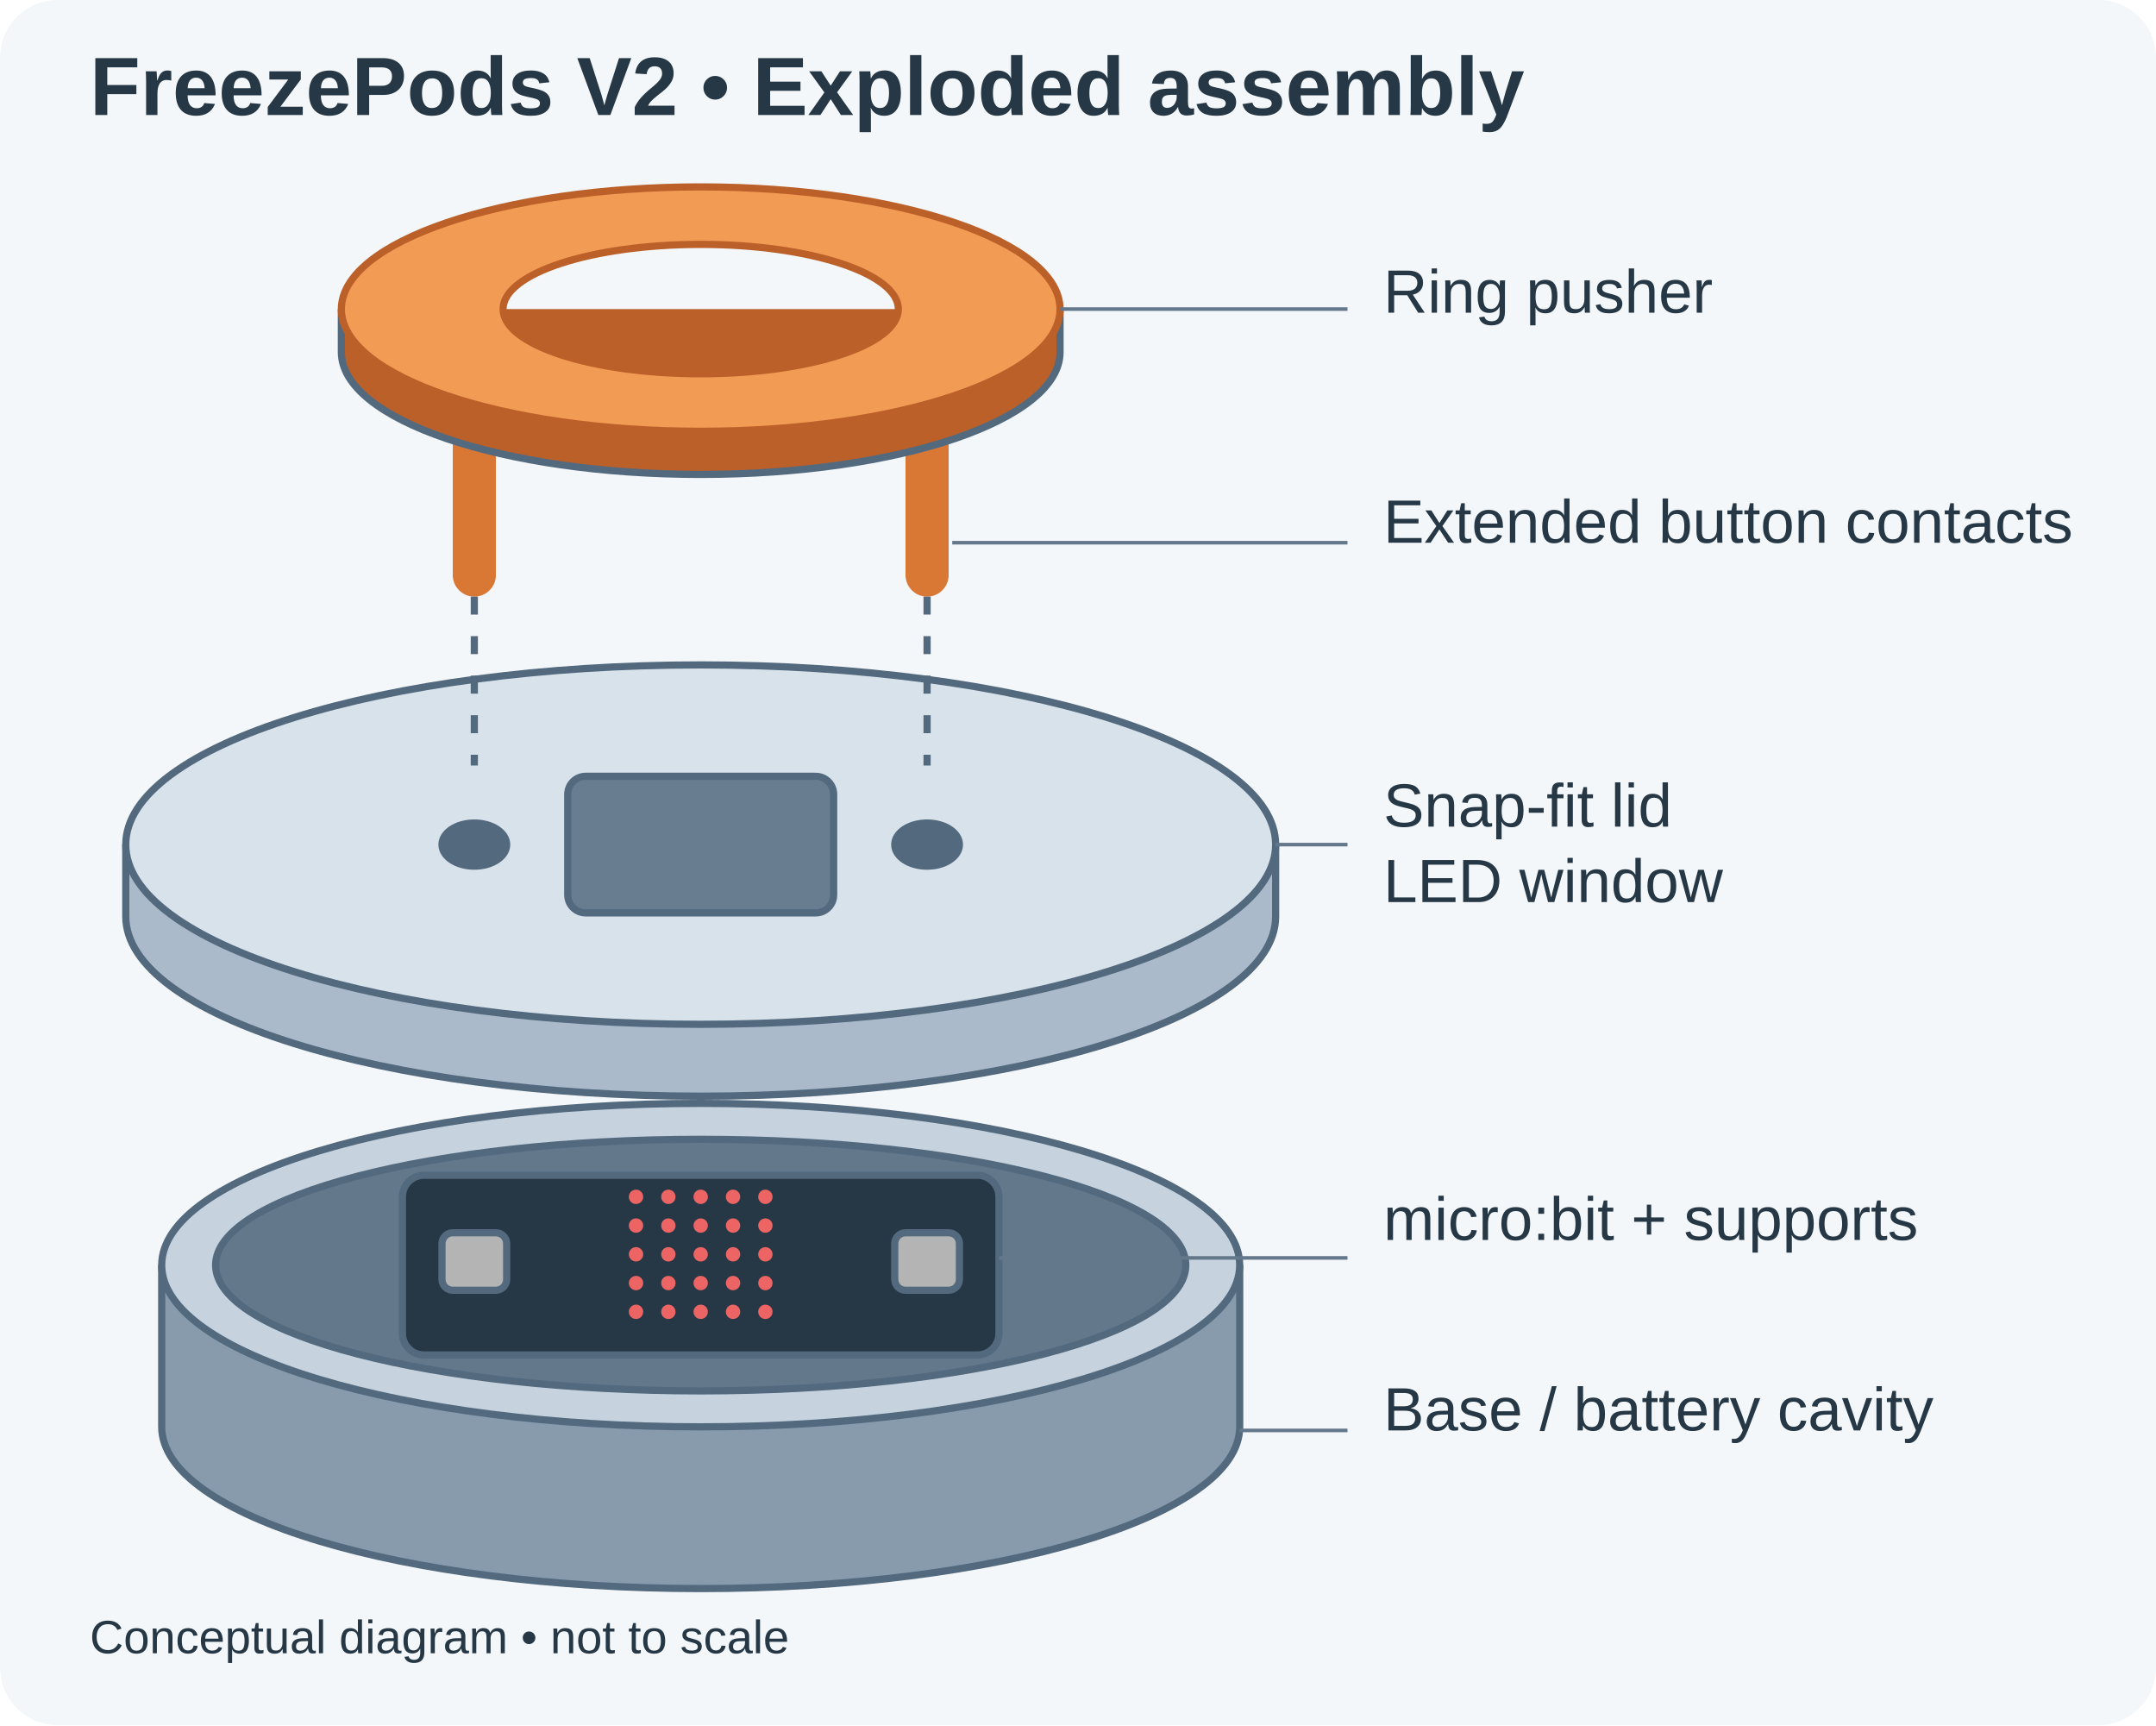
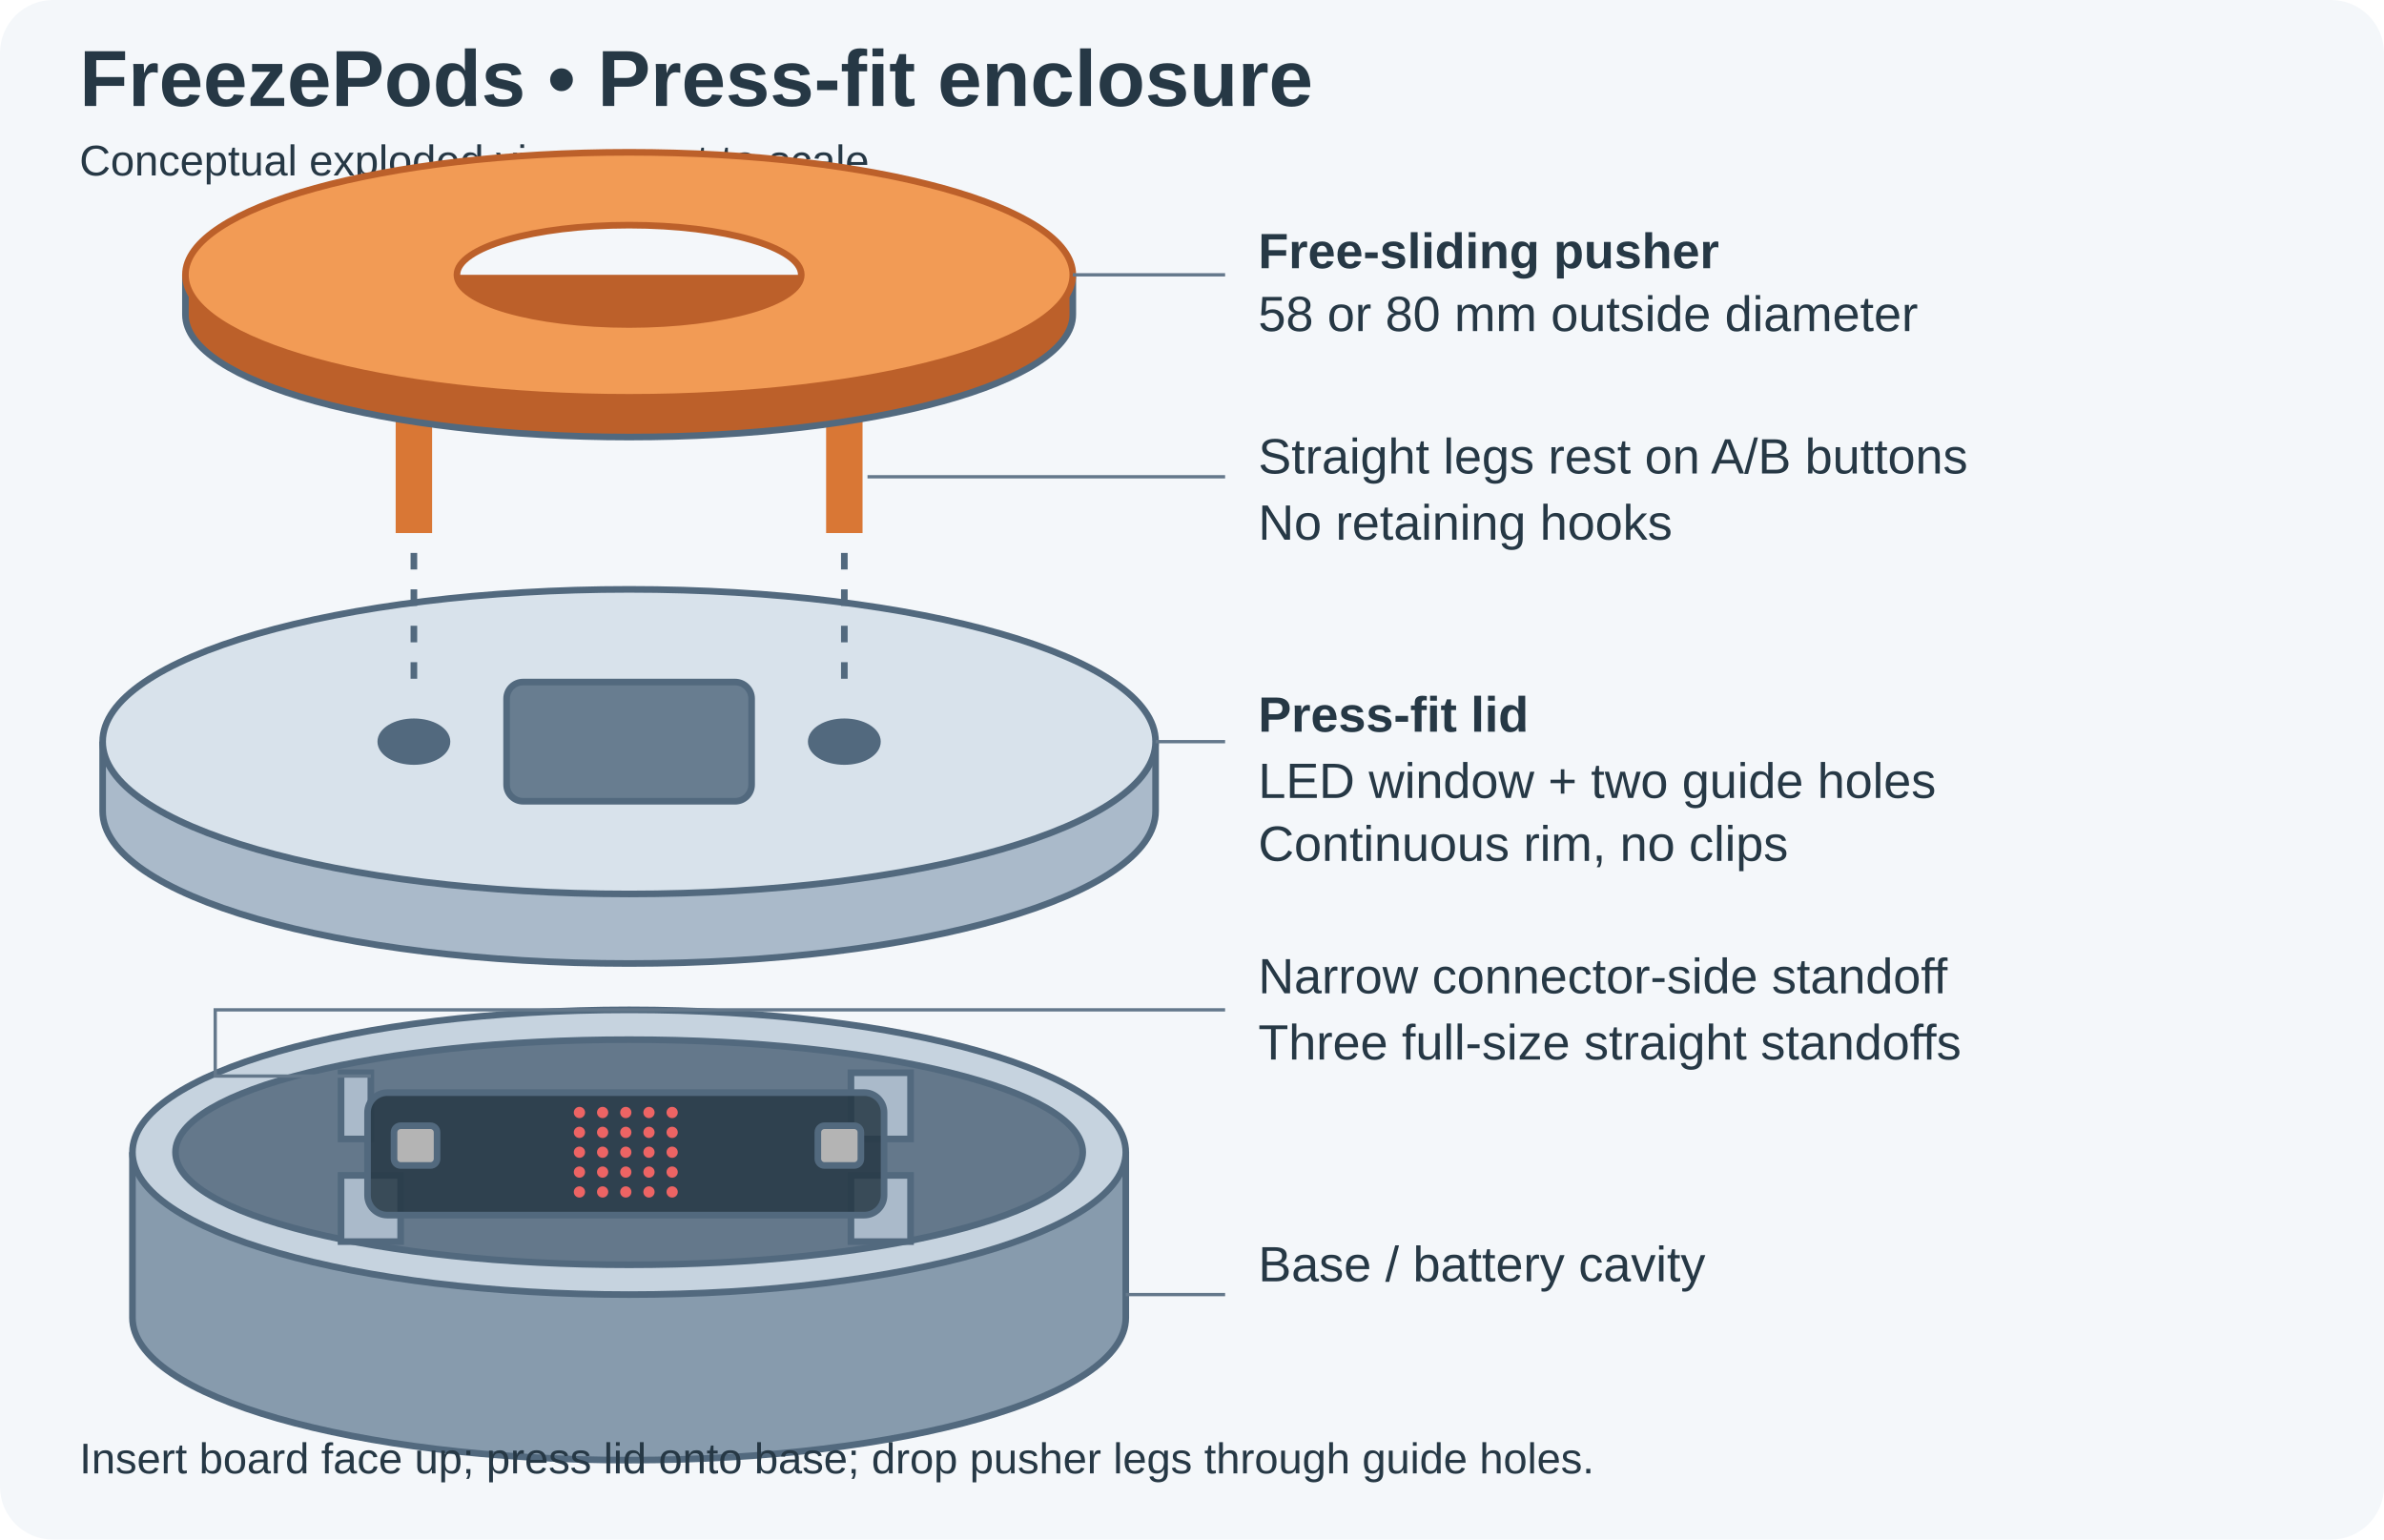
- <svg xmlns="http://www.w3.org/2000/svg" viewBox="0 0 600 480">
-   <rect width="600" height="480" rx="16" fill="#f4f7fa" />
+ <svg xmlns="http://www.w3.org/2000/svg" viewBox="0 0 720 465">
+   <rect width="720" height="465" rx="16" fill="#f4f7fa" />
+   <g font-family="Arial,sans-serif" fill="#263845">
+     <text x="24" y="32" font-size="24" font-weight="bold">FreezePods • Press-fit enclosure</text>
+     <text x="24" y="53" font-size="13">Conceptual exploded view — not to scale</text>
+   </g>
  <g stroke="#52697e" stroke-width="2">
-     <path d="M45 352v45a150 45 0 0 0 300 0v-45" fill="#879bad" />
-     <ellipse cx="195" cy="352" rx="150" ry="45" fill="#c6d3df" />
-     <ellipse cx="195" cy="352" rx="135" ry="35" fill="#64788b" />
-     <rect x="112" y="327" width="166" height="50" rx="6" fill="#263845" />
-     <rect x="123" y="343" width="18" height="16" rx="3" fill="#b4b4b4" />
-     <rect x="249" y="343" width="18" height="16" rx="3" fill="#b4b4b4" />
-     <circle cx="177" cy="333" r="2" fill="#ed6464" stroke="none" />
-     <circle cx="186" cy="333" r="2" fill="#ed6464" stroke="none" />
-     <circle cx="195" cy="333" r="2" fill="#ed6464" stroke="none" />
-     <circle cx="204" cy="333" r="2" fill="#ed6464" stroke="none" />
-     <circle cx="213" cy="333" r="2" fill="#ed6464" stroke="none" />
-     <circle cx="177" cy="341" r="2" fill="#ed6464" stroke="none" />
-     <circle cx="186" cy="341" r="2" fill="#ed6464" stroke="none" />
-     <circle cx="195" cy="341" r="2" fill="#ed6464" stroke="none" />
-     <circle cx="204" cy="341" r="2" fill="#ed6464" stroke="none" />
-     <circle cx="213" cy="341" r="2" fill="#ed6464" stroke="none" />
-     <circle cx="177" cy="349" r="2" fill="#ed6464" stroke="none" />
-     <circle cx="186" cy="349" r="2" fill="#ed6464" stroke="none" />
-     <circle cx="195" cy="349" r="2" fill="#ed6464" stroke="none" />
-     <circle cx="204" cy="349" r="2" fill="#ed6464" stroke="none" />
-     <circle cx="213" cy="349" r="2" fill="#ed6464" stroke="none" />
-     <circle cx="177" cy="357" r="2" fill="#ed6464" stroke="none" />
-     <circle cx="186" cy="357" r="2" fill="#ed6464" stroke="none" />
-     <circle cx="195" cy="357" r="2" fill="#ed6464" stroke="none" />
-     <circle cx="204" cy="357" r="2" fill="#ed6464" stroke="none" />
-     <circle cx="213" cy="357" r="2" fill="#ed6464" stroke="none" />
-     <circle cx="177" cy="365" r="2" fill="#ed6464" stroke="none" />
-     <circle cx="186" cy="365" r="2" fill="#ed6464" stroke="none" />
-     <circle cx="195" cy="365" r="2" fill="#ed6464" stroke="none" />
-     <circle cx="204" cy="365" r="2" fill="#ed6464" stroke="none" />
-     <circle cx="213" cy="365" r="2" fill="#ed6464" stroke="none" />
-     <path d="M35 235v20a160 50 0 0 0 320 0v-20" fill="#aabaca" />
-     <ellipse cx="195" cy="235" rx="160" ry="50" fill="#d8e2eb" />
-     <rect x="158" y="216" width="74" height="38" rx="5" fill="#687d90" />
-     <ellipse cx="132" cy="235" rx="9" ry="6" fill="#52697e" />
-     <ellipse cx="258" cy="235" rx="9" ry="6" fill="#52697e" />
-     <path d="M132 112v48m126-48v48" stroke="#d97735" stroke-width="12" stroke-linecap="round" />
-     <path d="M132 166v47m126-47v47" stroke-dasharray="5 6" fill="none" />
-     <path d="M95 86v12a100 34 0 0 0 200 0V86" fill="#bc602a" />
-     <path d="M95 86a100 34 0 1 0 200 0a100 34 0 1 0 -200 0M140 86a55 18 0 1 1 110 0a55 18 0 1 1 -110 0" fill="#f29b55" fill-rule="evenodd" stroke="#bc602a" />
-   </g>
-   <g fill="#263845" font-family="Arial,sans-serif" font-size="17">
-     <text x="25" y="32" font-size="23" font-weight="bold">FreezePods V2 • Exploded assembly</text>
-     <text x="385" y="87">Ring pusher</text>
-     <text x="385" y="151">Extended button contacts</text>
-     <text x="385" y="230">Snap-fit lid</text>
-     <text x="385" y="251">LED window</text>
-     <text x="385" y="345">micro:bit + supports</text>
-     <text x="385" y="398">Base / battery cavity</text>
-     <text x="25" y="460" font-size="13">Conceptual diagram • not to scale</text>
+     <path d="M40 348v50a150 43 0 0 0 300 0v-50" fill="#879bad" />
+     <ellipse cx="190" cy="348" rx="150" ry="43" fill="#c6d3df" />
+     <ellipse cx="190" cy="348" rx="137" ry="34" fill="#64788b" />
+     <g fill="#aabaca">
+       <rect x="103" y="324" width="9" height="20" />
+       <rect x="257" y="324" width="18" height="20" />
+       <rect x="103" y="355" width="18" height="20" />
+       <rect x="257" y="355" width="18" height="20" />
+     </g>
+     <rect x="111" y="330" width="156" height="37" rx="6" fill="#263845" fill-opacity=".85" />
+     <rect x="119" y="340" width="13" height="12" rx="2" fill="#b4b4b4" />
+     <rect x="247" y="340" width="13" height="12" rx="2" fill="#b4b4b4" />
+     <circle cx="175" cy="336" r="1.7" fill="#ed6464" stroke="none" />
+     <circle cx="182" cy="336" r="1.7" fill="#ed6464" stroke="none" />
+     <circle cx="189" cy="336" r="1.7" fill="#ed6464" stroke="none" />
+     <circle cx="196" cy="336" r="1.7" fill="#ed6464" stroke="none" />
+     <circle cx="203" cy="336" r="1.7" fill="#ed6464" stroke="none" />
+     <circle cx="175" cy="342" r="1.7" fill="#ed6464" stroke="none" />
+     <circle cx="182" cy="342" r="1.7" fill="#ed6464" stroke="none" />
+     <circle cx="189" cy="342" r="1.7" fill="#ed6464" stroke="none" />
+     <circle cx="196" cy="342" r="1.7" fill="#ed6464" stroke="none" />
+     <circle cx="203" cy="342" r="1.7" fill="#ed6464" stroke="none" />
+     <circle cx="175" cy="348" r="1.7" fill="#ed6464" stroke="none" />
+     <circle cx="182" cy="348" r="1.7" fill="#ed6464" stroke="none" />
+     <circle cx="189" cy="348" r="1.7" fill="#ed6464" stroke="none" />
+     <circle cx="196" cy="348" r="1.7" fill="#ed6464" stroke="none" />
+     <circle cx="203" cy="348" r="1.7" fill="#ed6464" stroke="none" />
+     <circle cx="175" cy="354" r="1.7" fill="#ed6464" stroke="none" />
+     <circle cx="182" cy="354" r="1.7" fill="#ed6464" stroke="none" />
+     <circle cx="189" cy="354" r="1.7" fill="#ed6464" stroke="none" />
+     <circle cx="196" cy="354" r="1.7" fill="#ed6464" stroke="none" />
+     <circle cx="203" cy="354" r="1.7" fill="#ed6464" stroke="none" />
+     <circle cx="175" cy="360" r="1.7" fill="#ed6464" stroke="none" />
+     <circle cx="182" cy="360" r="1.7" fill="#ed6464" stroke="none" />
+     <circle cx="189" cy="360" r="1.7" fill="#ed6464" stroke="none" />
+     <circle cx="196" cy="360" r="1.7" fill="#ed6464" stroke="none" />
+     <circle cx="203" cy="360" r="1.7" fill="#ed6464" stroke="none" />
+     <path d="M31 224v21a159 46 0 0 0 318 0v-21" fill="#aabaca" />
+     <ellipse cx="190" cy="224" rx="159" ry="46" fill="#d8e2eb" />
+     <rect x="153" y="206" width="74" height="36" rx="5" fill="#687d90" />
+     <ellipse cx="125" cy="224" rx="10" ry="6" fill="#52697e" />
+     <ellipse cx="255" cy="224" rx="10" ry="6" fill="#52697e" />
+     <path d="M125 103v58m130-58v58" stroke="#d97735" stroke-width="11" stroke-linecap="butt" />
+     <path d="M125 167v39m130-39v39" stroke-dasharray="5 6" fill="none" />
+     <path d="M56 83v12a134 37 0 0 0 268 0V83" fill="#bc602a" />
+     <path d="M56 83a134 37 0 1 0 268 0a134 37 0 1 0 -268 0M138 83a52 15 0 1 1 104 0a52 15 0 1 1 -104 0" fill="#f29b55" fill-rule="evenodd" stroke="#bc602a" />
  </g>
  <g stroke="#64788b" fill="none">
-     <path d="M295 86H375M265 151H375M355 235H375M278 350H375M345 398H375" />
+     <path d="M324 83H370M262 144H370M349 224H370M112 325H65V305H370M340 391H370" />
+   </g>
+   <g fill="#263845" font-family="Arial,sans-serif" font-size="15">
+     <text x="380" y="81" font-weight="bold">Free-sliding pusher</text>
+     <text x="380" y="100">58 or 80 mm outside diameter</text>
+     <text x="380" y="143">Straight legs rest on A/B buttons</text>
+     <text x="380" y="163">No retaining hooks</text>
+     <text x="380" y="221" font-weight="bold">Press-fit lid</text>
+     <text x="380" y="241">LED window + two guide holes</text>
+     <text x="380" y="260">Continuous rim, no clips</text>
+     <text x="380" y="300">Narrow connector-side standoff</text>
+     <text x="380" y="320">Three full-size straight standoffs</text>
+     <text x="380" y="387">Base / battery cavity</text>
+     <text x="24" y="445" font-size="13">Insert board face up; press lid onto base; drop pusher legs through guide holes.</text>
  </g>
</svg>
